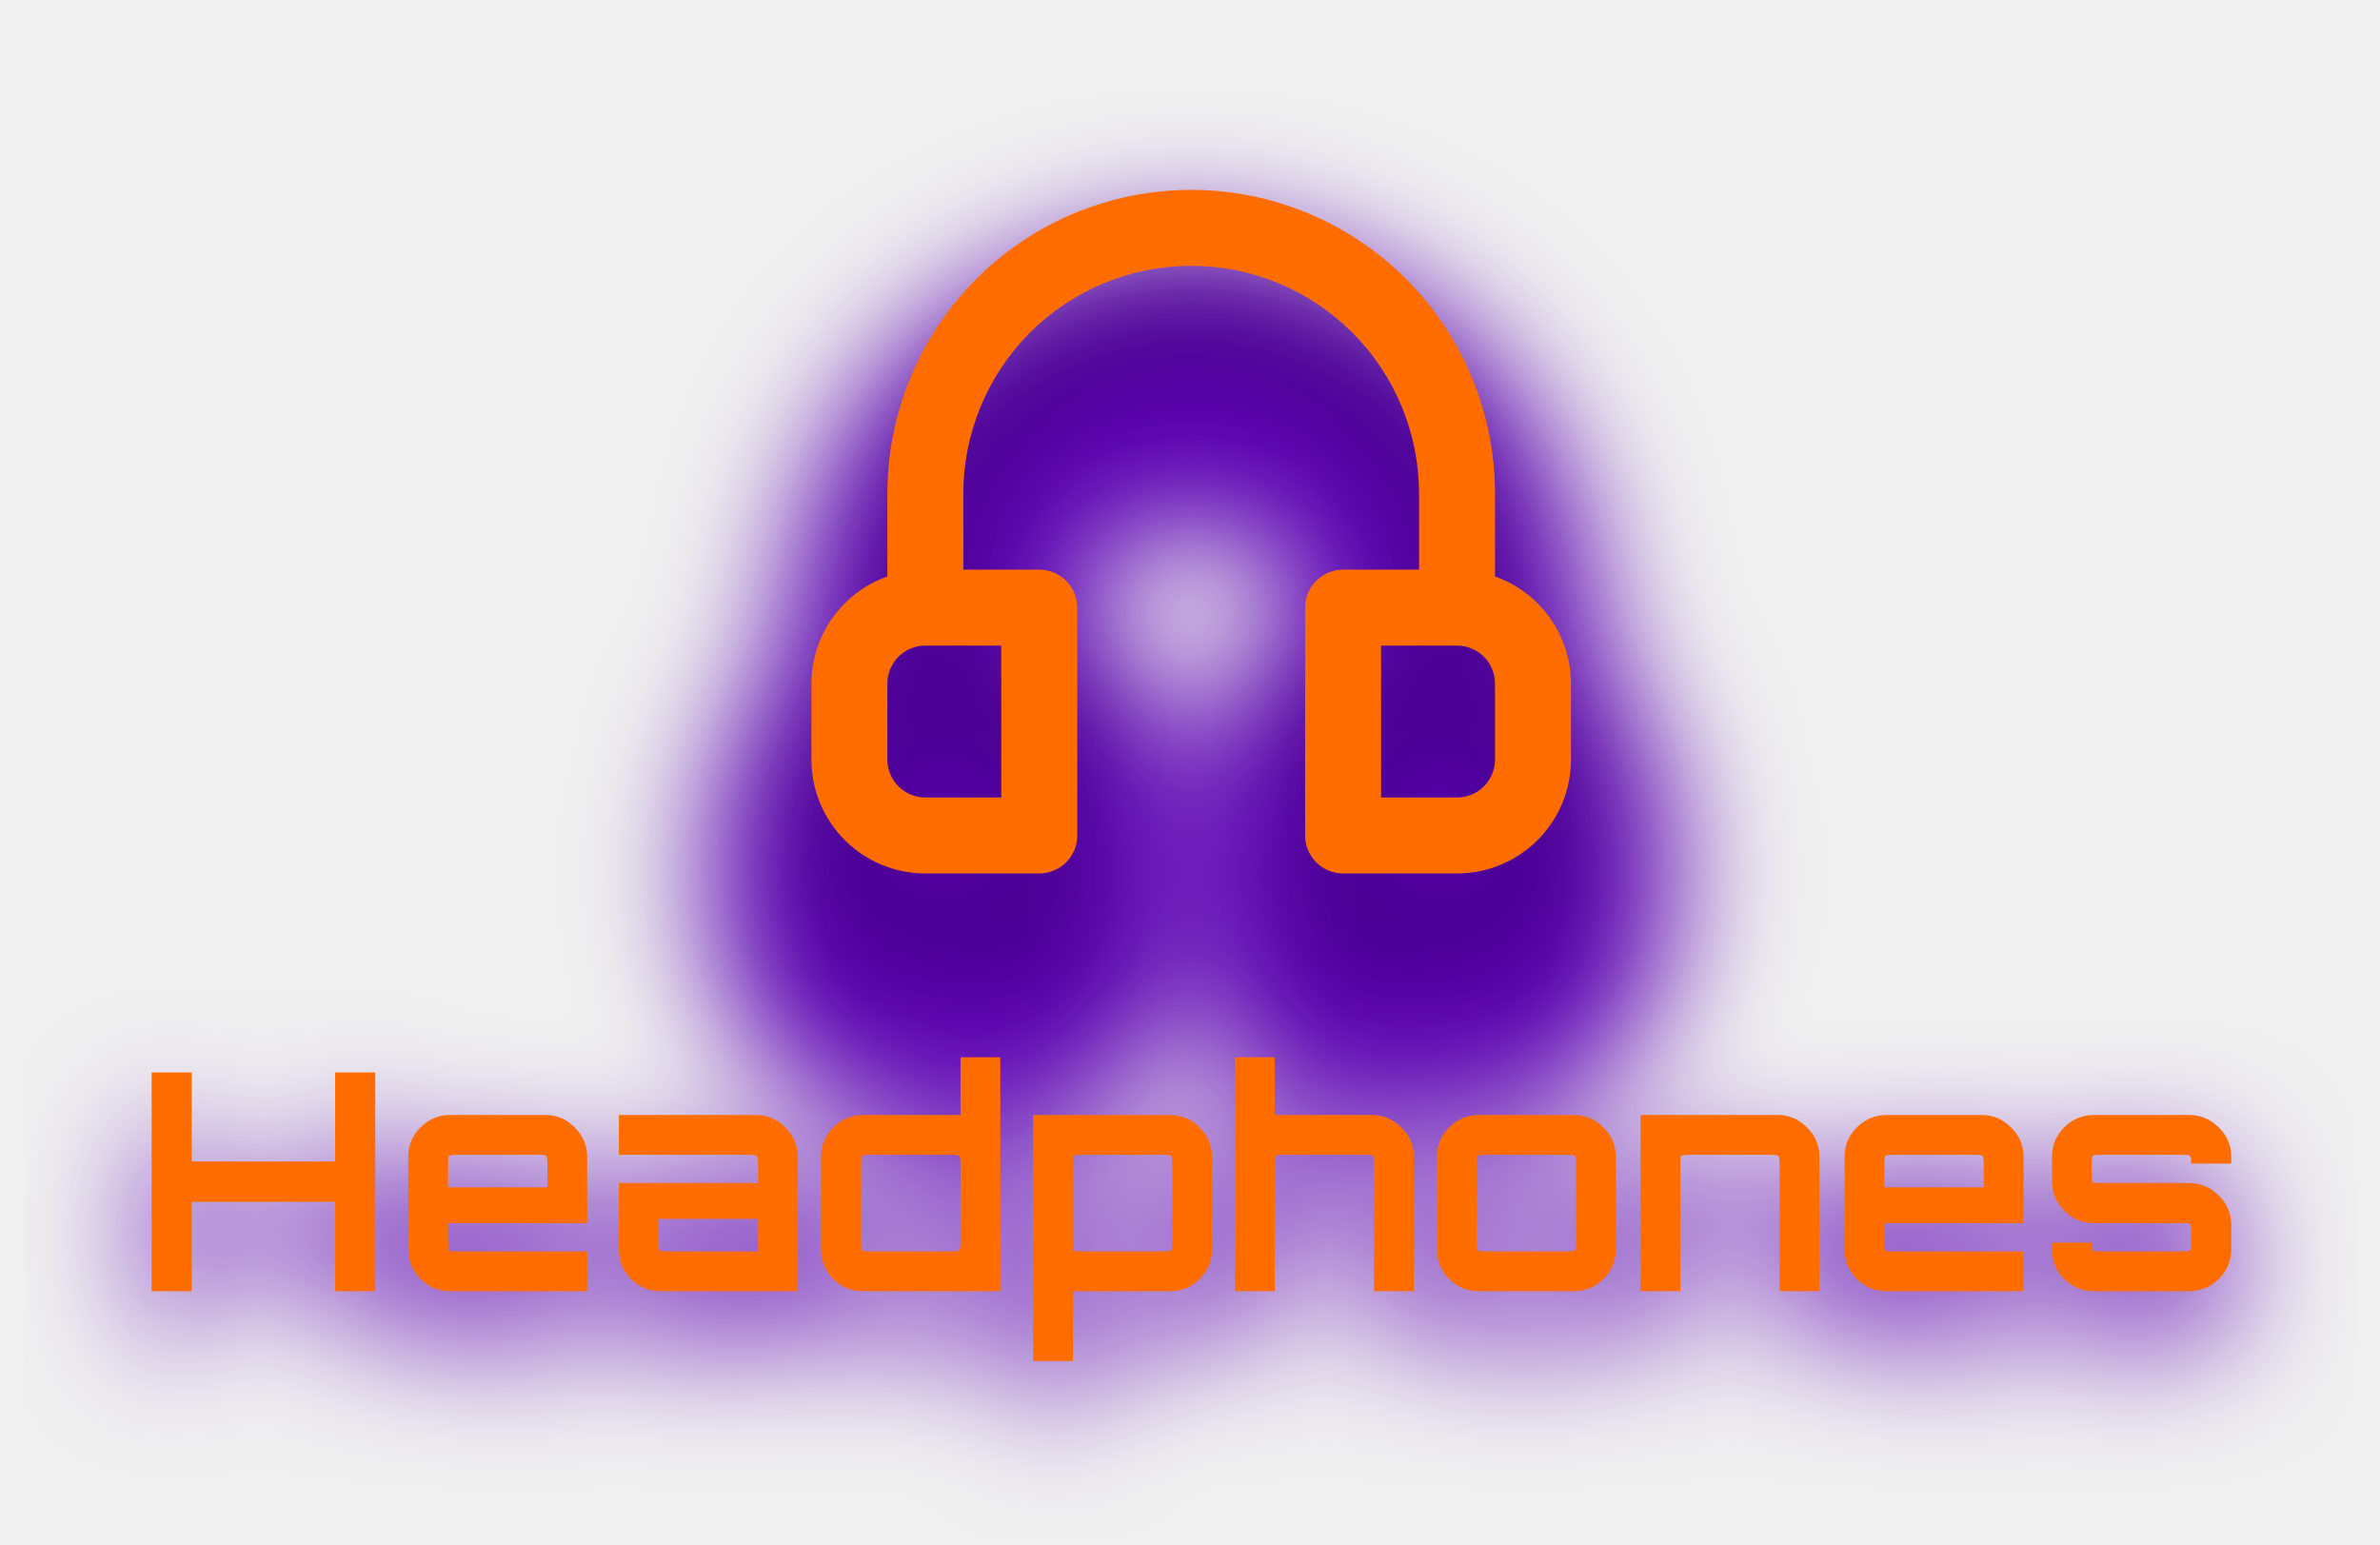
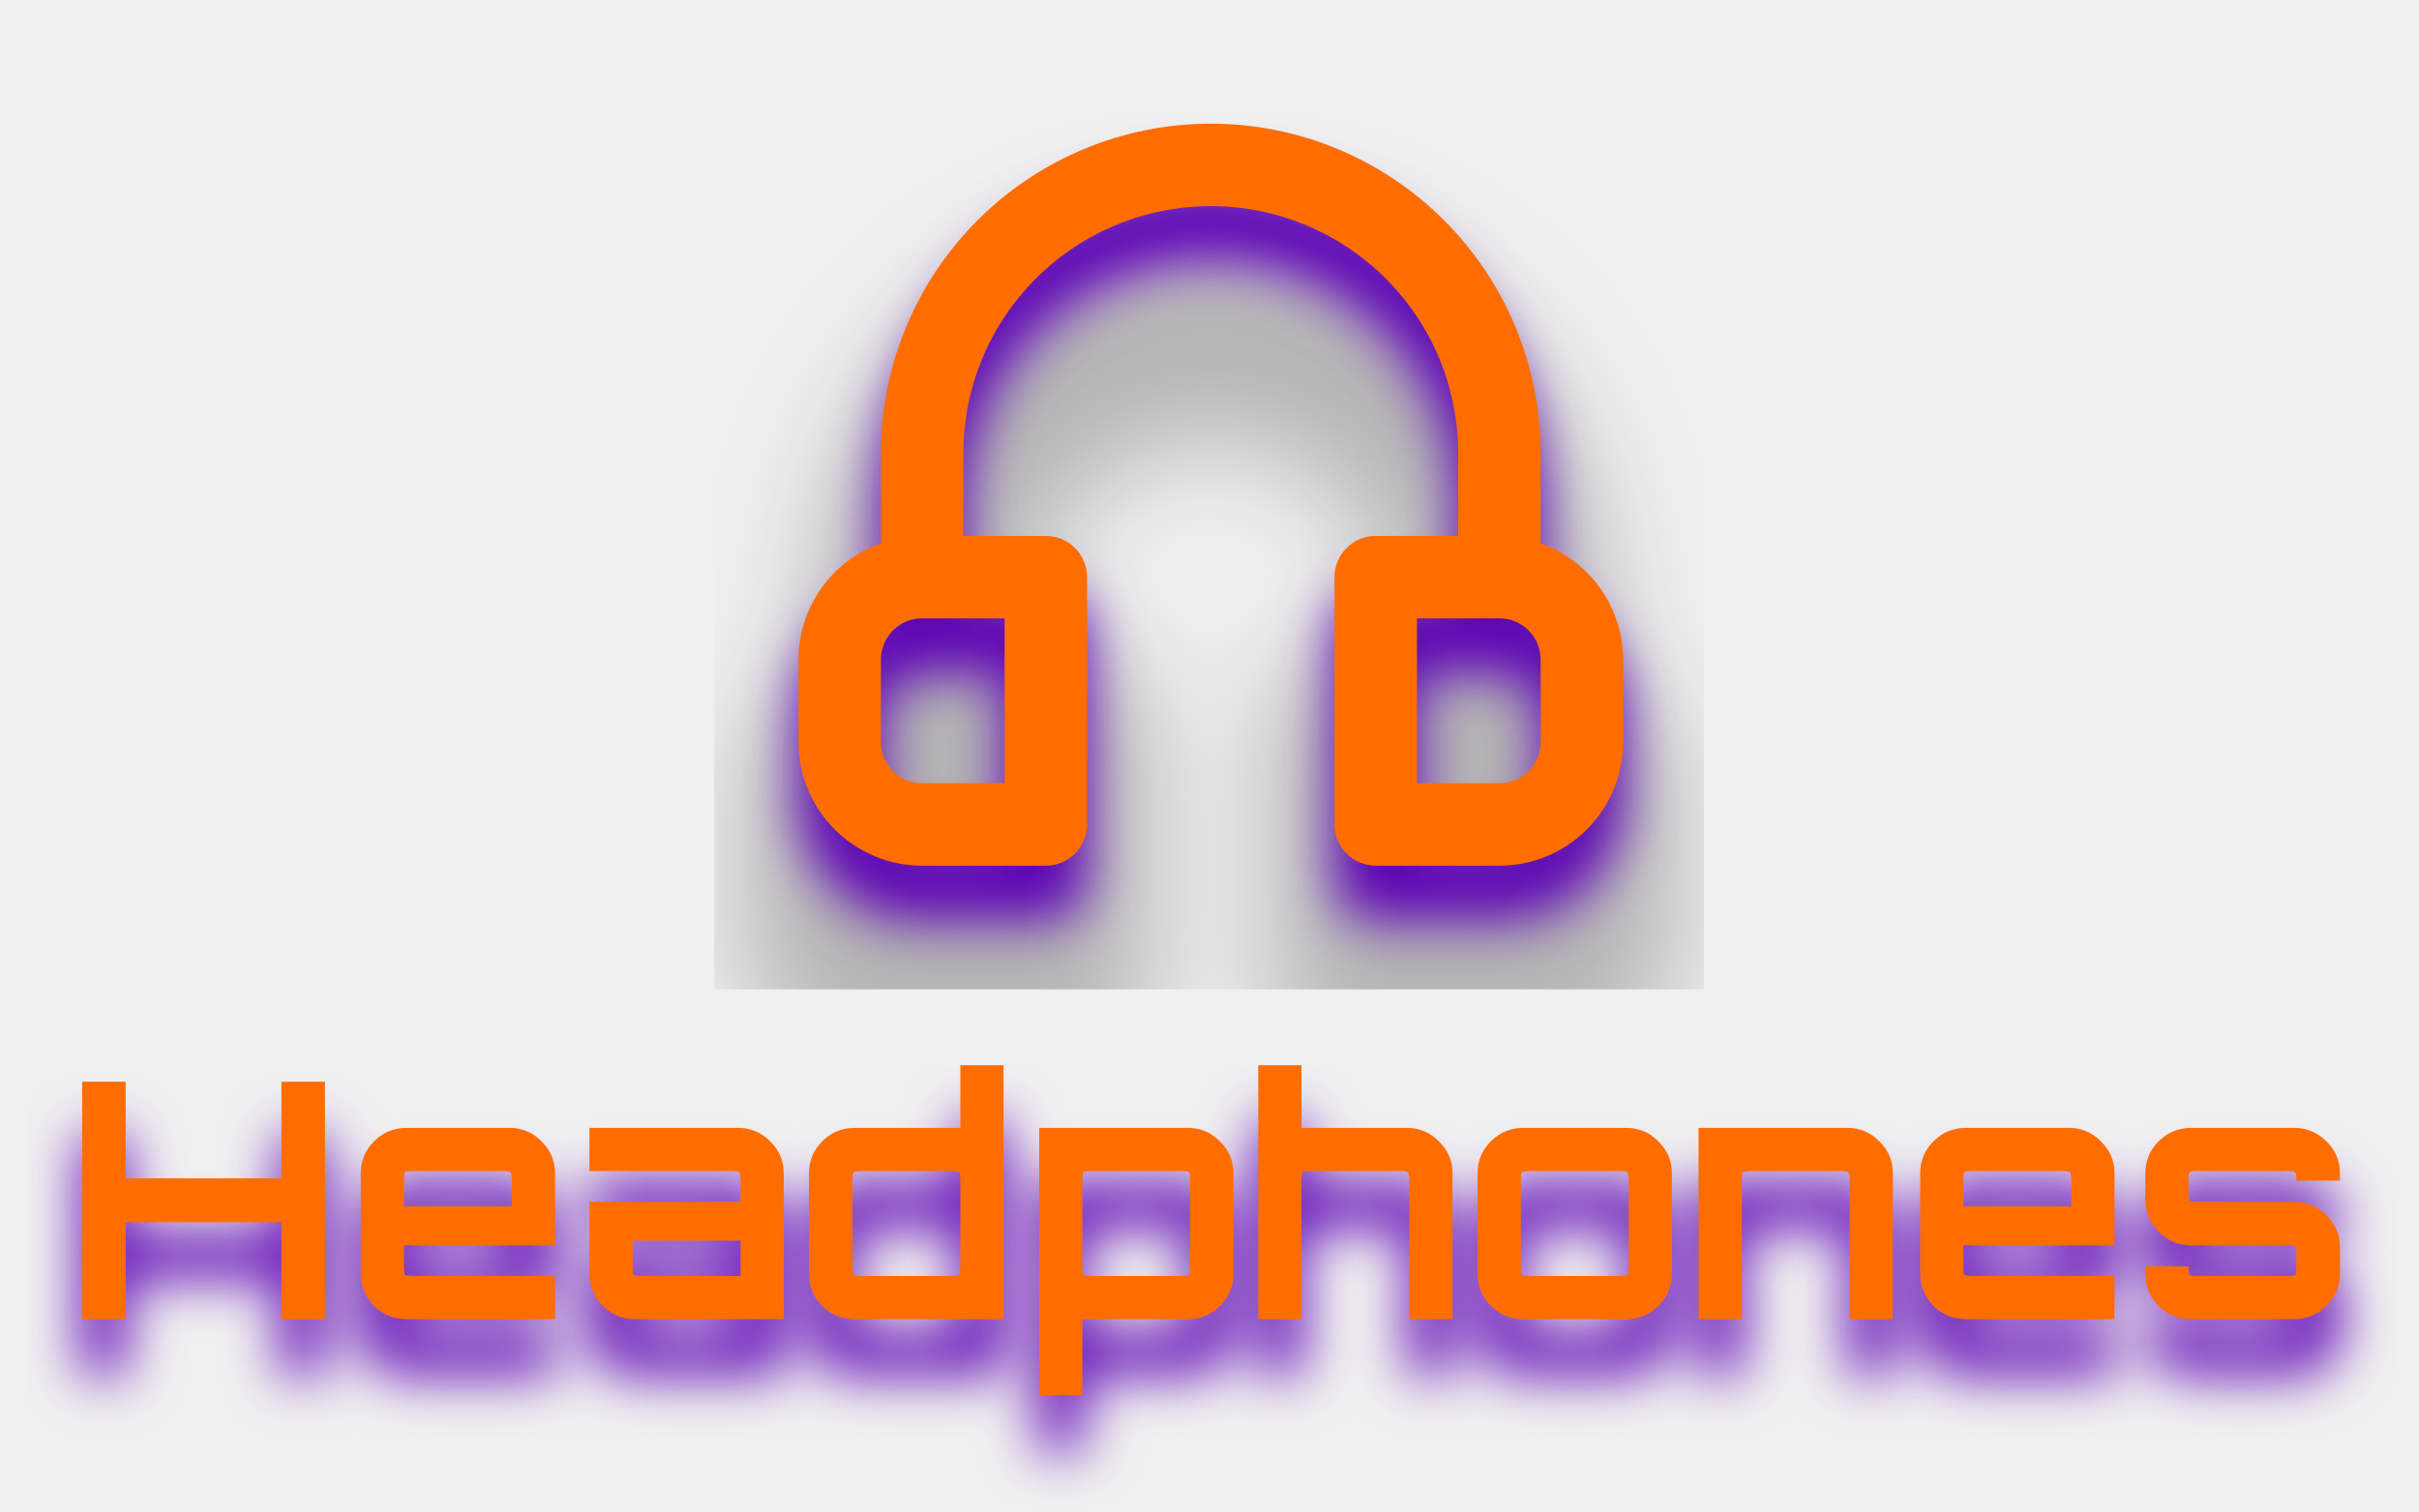
- <svg xmlns="http://www.w3.org/2000/svg" width="94" height="61" viewBox="0 0 94 61" fill="none">
+ <svg xmlns="http://www.w3.org/2000/svg" width="88" height="55" viewBox="0 0 88 55" fill="none">
  <g filter="url(#filter0_d)">
-     <path d="M5.989 51V42.36H7.573V45.876H13.237V42.36H14.821V51H13.237V47.472H7.573V51H5.989ZM17.78 51C17.324 51 16.932 50.84 16.604 50.52C16.284 50.192 16.124 49.8 16.124 49.344V45.696C16.124 45.24 16.284 44.852 16.604 44.532C16.932 44.204 17.324 44.04 17.78 44.04H21.536C21.992 44.04 22.38 44.204 22.7 44.532C23.028 44.852 23.192 45.24 23.192 45.696V48.312H17.696V49.008C17.696 49.232 17.708 49.36 17.732 49.392C17.764 49.416 17.892 49.428 18.116 49.428H23.192V51H17.78ZM17.696 46.896H21.62V46.032C21.62 45.808 21.604 45.684 21.572 45.66C21.548 45.628 21.424 45.612 21.2 45.612H18.116C17.892 45.612 17.764 45.628 17.732 45.66C17.708 45.684 17.696 45.808 17.696 46.032V46.896ZM26.1 51C25.644 51 25.252 50.84 24.924 50.52C24.604 50.192 24.444 49.8 24.444 49.344V46.728H29.94V46.032C29.94 45.808 29.924 45.684 29.892 45.66C29.868 45.628 29.744 45.612 29.52 45.612H24.444V44.04H29.856C30.312 44.04 30.7 44.204 31.02 44.532C31.348 44.852 31.512 45.24 31.512 45.696V51H26.1ZM26.436 49.428H29.94V48.144H26.016V49.008C26.016 49.232 26.028 49.36 26.052 49.392C26.084 49.416 26.212 49.428 26.436 49.428ZM34.084 51C33.628 51 33.236 50.84 32.908 50.52C32.588 50.192 32.428 49.8 32.428 49.344V45.696C32.428 45.24 32.588 44.852 32.908 44.532C33.236 44.204 33.628 44.04 34.084 44.04H37.936V41.76H39.508V51H34.084ZM34.432 49.428H37.516C37.732 49.428 37.856 49.416 37.888 49.392C37.92 49.36 37.936 49.232 37.936 49.008V46.032C37.936 45.808 37.92 45.684 37.888 45.66C37.856 45.628 37.732 45.612 37.516 45.612H34.432C34.208 45.612 34.08 45.628 34.048 45.66C34.024 45.684 34.012 45.808 34.012 46.032V49.008C34.012 49.232 34.024 49.36 34.048 49.392C34.08 49.416 34.208 49.428 34.432 49.428ZM40.804 53.76V44.04H46.216C46.672 44.04 47.06 44.204 47.38 44.532C47.708 44.852 47.872 45.24 47.872 45.696V49.344C47.872 49.8 47.708 50.192 47.38 50.52C47.06 50.84 46.672 51 46.216 51H42.376V53.76H40.804ZM42.796 49.428H45.88C46.104 49.428 46.228 49.416 46.252 49.392C46.284 49.36 46.3 49.232 46.3 49.008V46.032C46.3 45.808 46.284 45.684 46.252 45.66C46.228 45.628 46.104 45.612 45.88 45.612H42.796C42.572 45.612 42.444 45.628 42.412 45.66C42.388 45.684 42.376 45.808 42.376 46.032V49.008C42.376 49.232 42.388 49.36 42.412 49.392C42.444 49.416 42.572 49.428 42.796 49.428ZM48.773 51V41.76H50.345V44.04H54.185C54.633 44.04 55.021 44.204 55.349 44.532C55.677 44.852 55.841 45.24 55.841 45.696V51H54.269V46.032C54.269 45.808 54.253 45.684 54.221 45.66C54.197 45.628 54.073 45.612 53.849 45.612H50.765C50.541 45.612 50.413 45.628 50.381 45.66C50.357 45.684 50.345 45.808 50.345 46.032V51H48.773ZM58.409 51C57.953 51 57.561 50.84 57.233 50.52C56.913 50.192 56.753 49.8 56.753 49.344V45.696C56.753 45.24 56.913 44.852 57.233 44.532C57.561 44.204 57.953 44.04 58.409 44.04H62.165C62.621 44.04 63.009 44.204 63.329 44.532C63.657 44.852 63.821 45.24 63.821 45.696V49.344C63.821 49.8 63.657 50.192 63.329 50.52C63.009 50.84 62.621 51 62.165 51H58.409ZM58.745 49.428H61.829C62.053 49.428 62.177 49.416 62.201 49.392C62.233 49.36 62.249 49.232 62.249 49.008V46.032C62.249 45.808 62.233 45.684 62.201 45.66C62.177 45.628 62.053 45.612 61.829 45.612H58.745C58.521 45.612 58.393 45.628 58.361 45.66C58.337 45.684 58.325 45.808 58.325 46.032V49.008C58.325 49.232 58.337 49.36 58.361 49.392C58.393 49.416 58.521 49.428 58.745 49.428ZM64.793 51V44.04H70.204C70.66 44.04 71.049 44.204 71.368 44.532C71.697 44.852 71.861 45.24 71.861 45.696V51H70.288V46.032C70.288 45.808 70.272 45.684 70.24 45.66C70.216 45.628 70.093 45.612 69.868 45.612H66.784C66.561 45.612 66.433 45.628 66.4 45.66C66.376 45.684 66.365 45.808 66.365 46.032V51H64.793ZM74.51 51C74.054 51 73.662 50.84 73.334 50.52C73.014 50.192 72.854 49.8 72.854 49.344V45.696C72.854 45.24 73.014 44.852 73.334 44.532C73.662 44.204 74.054 44.04 74.51 44.04H78.266C78.722 44.04 79.11 44.204 79.43 44.532C79.758 44.852 79.922 45.24 79.922 45.696V48.312H74.426V49.008C74.426 49.232 74.438 49.36 74.462 49.392C74.494 49.416 74.622 49.428 74.846 49.428H79.922V51H74.51ZM74.426 46.896H78.35V46.032C78.35 45.808 78.334 45.684 78.302 45.66C78.278 45.628 78.154 45.612 77.93 45.612H74.846C74.622 45.612 74.494 45.628 74.462 45.66C74.438 45.684 74.426 45.808 74.426 46.032V46.896ZM82.701 51C82.245 51 81.853 50.84 81.525 50.52C81.205 50.192 81.045 49.8 81.045 49.344V49.08H82.617V49.152C82.617 49.28 82.629 49.36 82.653 49.392C82.685 49.416 82.765 49.428 82.893 49.428H86.265C86.385 49.428 86.461 49.416 86.493 49.392C86.525 49.36 86.541 49.28 86.541 49.152V48.588C86.541 48.46 86.525 48.384 86.493 48.36C86.461 48.328 86.385 48.312 86.265 48.312H82.701C82.245 48.312 81.853 48.148 81.525 47.82C81.205 47.492 81.045 47.104 81.045 46.656V45.696C81.045 45.24 81.205 44.852 81.525 44.532C81.853 44.204 82.245 44.04 82.701 44.04H86.457C86.913 44.04 87.305 44.204 87.633 44.532C87.961 44.852 88.125 45.24 88.125 45.696V45.96H86.541V45.888C86.541 45.76 86.525 45.684 86.493 45.66C86.461 45.628 86.385 45.612 86.265 45.612H82.893C82.765 45.612 82.685 45.628 82.653 45.66C82.629 45.684 82.617 45.76 82.617 45.888V46.452C82.617 46.58 82.629 46.66 82.653 46.692C82.685 46.716 82.765 46.728 82.893 46.728H86.457C86.913 46.728 87.305 46.892 87.633 47.22C87.961 47.548 88.125 47.936 88.125 48.384V49.344C88.125 49.8 87.961 50.192 87.633 50.52C87.305 50.84 86.913 51 86.457 51H82.701Z" fill="#FF6D00" />
-     <g filter="url(#filter1_d)">
-       <path d="M59.047 22.77V19.5C59.047 16.317 57.783 13.265 55.532 11.015C53.282 8.764 50.23 7.5 47.047 7.5C43.864 7.5 40.812 8.764 38.562 11.015C36.311 13.265 35.047 16.317 35.047 19.5V22.77C34.172 23.079 33.413 23.652 32.876 24.409C32.339 25.167 32.05 26.072 32.047 27V30C32.047 31.194 32.521 32.338 33.365 33.182C34.209 34.026 35.353 34.5 36.547 34.5H41.047C41.445 34.5 41.826 34.342 42.108 34.061C42.389 33.779 42.547 33.398 42.547 33V24C42.547 23.602 42.389 23.221 42.108 22.939C41.826 22.658 41.445 22.5 41.047 22.5H38.047V19.5C38.047 17.113 38.995 14.824 40.683 13.136C42.371 11.448 44.66 10.5 47.047 10.5C49.434 10.5 51.723 11.448 53.411 13.136C55.099 14.824 56.047 17.113 56.047 19.5V22.5H53.047C52.649 22.5 52.267 22.658 51.986 22.939C51.705 23.221 51.547 23.602 51.547 24V33C51.547 33.398 51.705 33.779 51.986 34.061C52.267 34.342 52.649 34.5 53.047 34.5H57.547C58.74 34.5 59.885 34.026 60.729 33.182C61.573 32.338 62.047 31.194 62.047 30V27C62.044 26.072 61.755 25.167 61.218 24.409C60.68 23.652 59.922 23.079 59.047 22.77ZM39.547 25.5V31.5H36.547C36.149 31.5 35.767 31.342 35.486 31.061C35.205 30.779 35.047 30.398 35.047 30V27C35.047 26.602 35.205 26.221 35.486 25.939C35.767 25.658 36.149 25.5 36.547 25.5H39.547ZM59.047 30C59.047 30.398 58.889 30.779 58.608 31.061C58.326 31.342 57.945 31.5 57.547 31.5H54.547V25.5H57.547C57.945 25.5 58.326 25.658 58.608 25.939C58.889 26.221 59.047 26.602 59.047 27V30Z" fill="#FF6D00" />
+     <path d="M2.989 48V39.36H4.573V42.876H10.237V39.36H11.821V48H10.237V44.472H4.573V48H2.989ZM14.78 48C14.324 48 13.932 47.84 13.604 47.52C13.284 47.192 13.124 46.8 13.124 46.344V42.696C13.124 42.24 13.284 41.852 13.604 41.532C13.932 41.204 14.324 41.04 14.78 41.04H18.536C18.992 41.04 19.38 41.204 19.7 41.532C20.028 41.852 20.192 42.24 20.192 42.696V45.312H14.696V46.008C14.696 46.232 14.708 46.36 14.732 46.392C14.764 46.416 14.892 46.428 15.116 46.428H20.192V48H14.78ZM14.696 43.896H18.62V43.032C18.62 42.808 18.604 42.684 18.572 42.66C18.548 42.628 18.424 42.612 18.2 42.612H15.116C14.892 42.612 14.764 42.628 14.732 42.66C14.708 42.684 14.696 42.808 14.696 43.032V43.896ZM23.1 48C22.644 48 22.252 47.84 21.924 47.52C21.604 47.192 21.444 46.8 21.444 46.344V43.728H26.94V43.032C26.94 42.808 26.924 42.684 26.892 42.66C26.868 42.628 26.744 42.612 26.52 42.612H21.444V41.04H26.856C27.312 41.04 27.7 41.204 28.02 41.532C28.348 41.852 28.512 42.24 28.512 42.696V48H23.1ZM23.436 46.428H26.94V45.144H23.016V46.008C23.016 46.232 23.028 46.36 23.052 46.392C23.084 46.416 23.212 46.428 23.436 46.428ZM31.084 48C30.628 48 30.236 47.84 29.908 47.52C29.588 47.192 29.428 46.8 29.428 46.344V42.696C29.428 42.24 29.588 41.852 29.908 41.532C30.236 41.204 30.628 41.04 31.084 41.04H34.936V38.76H36.508V48H31.084ZM31.432 46.428H34.516C34.732 46.428 34.856 46.416 34.888 46.392C34.92 46.36 34.936 46.232 34.936 46.008V43.032C34.936 42.808 34.92 42.684 34.888 42.66C34.856 42.628 34.732 42.612 34.516 42.612H31.432C31.208 42.612 31.08 42.628 31.048 42.66C31.024 42.684 31.012 42.808 31.012 43.032V46.008C31.012 46.232 31.024 46.36 31.048 46.392C31.08 46.416 31.208 46.428 31.432 46.428ZM37.804 50.76V41.04H43.216C43.672 41.04 44.06 41.204 44.38 41.532C44.708 41.852 44.872 42.24 44.872 42.696V46.344C44.872 46.8 44.708 47.192 44.38 47.52C44.06 47.84 43.672 48 43.216 48H39.376V50.76H37.804ZM39.796 46.428H42.88C43.104 46.428 43.228 46.416 43.252 46.392C43.284 46.36 43.3 46.232 43.3 46.008V43.032C43.3 42.808 43.284 42.684 43.252 42.66C43.228 42.628 43.104 42.612 42.88 42.612H39.796C39.572 42.612 39.444 42.628 39.412 42.66C39.388 42.684 39.376 42.808 39.376 43.032V46.008C39.376 46.232 39.388 46.36 39.412 46.392C39.444 46.416 39.572 46.428 39.796 46.428ZM45.773 48V38.76H47.345V41.04H51.185C51.633 41.04 52.021 41.204 52.349 41.532C52.677 41.852 52.841 42.24 52.841 42.696V48H51.269V43.032C51.269 42.808 51.253 42.684 51.221 42.66C51.197 42.628 51.073 42.612 50.849 42.612H47.765C47.541 42.612 47.413 42.628 47.381 42.66C47.357 42.684 47.345 42.808 47.345 43.032V48H45.773ZM55.409 48C54.953 48 54.561 47.84 54.233 47.52C53.913 47.192 53.753 46.8 53.753 46.344V42.696C53.753 42.24 53.913 41.852 54.233 41.532C54.561 41.204 54.953 41.04 55.409 41.04H59.165C59.621 41.04 60.009 41.204 60.329 41.532C60.657 41.852 60.821 42.24 60.821 42.696V46.344C60.821 46.8 60.657 47.192 60.329 47.52C60.009 47.84 59.621 48 59.165 48H55.409ZM55.745 46.428H58.829C59.053 46.428 59.177 46.416 59.201 46.392C59.233 46.36 59.249 46.232 59.249 46.008V43.032C59.249 42.808 59.233 42.684 59.201 42.66C59.177 42.628 59.053 42.612 58.829 42.612H55.745C55.521 42.612 55.393 42.628 55.361 42.66C55.337 42.684 55.325 42.808 55.325 43.032V46.008C55.325 46.232 55.337 46.36 55.361 46.392C55.393 46.416 55.521 46.428 55.745 46.428ZM61.792 48V41.04H67.204C67.66 41.04 68.049 41.204 68.368 41.532C68.697 41.852 68.861 42.24 68.861 42.696V48H67.288V43.032C67.288 42.808 67.272 42.684 67.24 42.66C67.216 42.628 67.093 42.612 66.868 42.612H63.785C63.56 42.612 63.432 42.628 63.401 42.66C63.377 42.684 63.364 42.808 63.364 43.032V48H61.792ZM71.51 48C71.054 48 70.662 47.84 70.334 47.52C70.014 47.192 69.854 46.8 69.854 46.344V42.696C69.854 42.24 70.014 41.852 70.334 41.532C70.662 41.204 71.054 41.04 71.51 41.04H75.266C75.722 41.04 76.11 41.204 76.43 41.532C76.758 41.852 76.922 42.24 76.922 42.696V45.312H71.426V46.008C71.426 46.232 71.438 46.36 71.462 46.392C71.494 46.416 71.622 46.428 71.846 46.428H76.922V48H71.51ZM71.426 43.896H75.35V43.032C75.35 42.808 75.334 42.684 75.302 42.66C75.278 42.628 75.154 42.612 74.93 42.612H71.846C71.622 42.612 71.494 42.628 71.462 42.66C71.438 42.684 71.426 42.808 71.426 43.032V43.896ZM79.701 48C79.245 48 78.853 47.84 78.525 47.52C78.205 47.192 78.045 46.8 78.045 46.344V46.08H79.617V46.152C79.617 46.28 79.629 46.36 79.653 46.392C79.685 46.416 79.765 46.428 79.893 46.428H83.265C83.385 46.428 83.461 46.416 83.493 46.392C83.525 46.36 83.541 46.28 83.541 46.152V45.588C83.541 45.46 83.525 45.384 83.493 45.36C83.461 45.328 83.385 45.312 83.265 45.312H79.701C79.245 45.312 78.853 45.148 78.525 44.82C78.205 44.492 78.045 44.104 78.045 43.656V42.696C78.045 42.24 78.205 41.852 78.525 41.532C78.853 41.204 79.245 41.04 79.701 41.04H83.457C83.913 41.04 84.305 41.204 84.633 41.532C84.961 41.852 85.125 42.24 85.125 42.696V42.96H83.541V42.888C83.541 42.76 83.525 42.684 83.493 42.66C83.461 42.628 83.385 42.612 83.265 42.612H79.893C79.765 42.612 79.685 42.628 79.653 42.66C79.629 42.684 79.617 42.76 79.617 42.888V43.452C79.617 43.58 79.629 43.66 79.653 43.692C79.685 43.716 79.765 43.728 79.893 43.728H83.457C83.913 43.728 84.305 43.892 84.633 44.22C84.961 44.548 85.125 44.936 85.125 45.384V46.344C85.125 46.8 84.961 47.192 84.633 47.52C84.305 47.84 83.913 48 83.457 48H79.701Z" fill="#FF6D00" />
+   </g>
+   <g clip-path="url(#clip0)" filter="url(#filter1_d)">
+     <g filter="url(#filter2_d)">
+       <path d="M56.047 19.77V16.5C56.047 13.317 54.783 10.265 52.532 8.015C50.282 5.764 47.23 4.5 44.047 4.5C40.864 4.5 37.812 5.764 35.562 8.015C33.311 10.265 32.047 13.317 32.047 16.5V19.77C31.172 20.079 30.413 20.652 29.876 21.409C29.339 22.167 29.049 23.072 29.047 24V27C29.047 28.194 29.521 29.338 30.365 30.182C31.209 31.026 32.353 31.5 33.547 31.5H38.047C38.445 31.5 38.826 31.342 39.108 31.061C39.389 30.779 39.547 30.398 39.547 30V21C39.547 20.602 39.389 20.221 39.108 19.939C38.826 19.658 38.445 19.5 38.047 19.5H35.047V16.5C35.047 14.113 35.995 11.824 37.683 10.136C39.371 8.448 41.66 7.5 44.047 7.5C46.434 7.5 48.723 8.448 50.411 10.136C52.099 11.824 53.047 14.113 53.047 16.5V19.5H50.047C49.649 19.5 49.267 19.658 48.986 19.939C48.705 20.221 48.547 20.602 48.547 21V30C48.547 30.398 48.705 30.779 48.986 31.061C49.267 31.342 49.649 31.5 50.047 31.5H54.547C55.74 31.5 56.885 31.026 57.729 30.182C58.573 29.338 59.047 28.194 59.047 27V24C59.044 23.072 58.755 22.167 58.218 21.409C57.68 20.652 56.922 20.079 56.047 19.77ZM36.547 22.5V28.5H33.547C33.149 28.5 32.767 28.342 32.486 28.061C32.205 27.779 32.047 27.398 32.047 27V24C32.047 23.602 32.205 23.221 32.486 22.939C32.767 22.658 33.149 22.5 33.547 22.5H36.547ZM56.047 27C56.047 27.398 55.889 27.779 55.608 28.061C55.326 28.342 54.945 28.5 54.547 28.5H51.547V22.5H54.547C54.945 22.5 55.326 22.658 55.608 22.939C55.889 23.221 56.047 23.602 56.047 24V27Z" fill="#FF6D00" />
    </g>
  </g>
  <defs>
-     <filter id="filter0_d" x="0.988" y="0" width="92.136" height="60.76" filterUnits="userSpaceOnUse" color-interpolation-filters="sRGB">
+     <filter id="filter0_d" x="0.988" y="38.76" width="86.136" height="16" filterUnits="userSpaceOnUse" color-interpolation-filters="sRGB">
      <feFlood flood-opacity="0" result="BackgroundImageFix" />
      <feColorMatrix in="SourceAlpha" type="matrix" values="0 0 0 0 0 0 0 0 0 0 0 0 0 0 0 0 0 0 127 0" />
      <feOffset dy="2" />
-       <feGaussianBlur stdDeviation="2.5" />
+       <feGaussianBlur stdDeviation="1" />
      <feColorMatrix type="matrix" values="0 0 0 0 0.357 0 0 0 0 0 0 0 0 0 0.704 0 0 0 1 0" />
      <feBlend mode="normal" in2="BackgroundImageFix" result="effect1_dropShadow" />
      <feBlend mode="normal" in="SourceGraphic" in2="effect1_dropShadow" result="shape" />
    </filter>
-     <filter id="filter1_d" x="24.987" y="3" width="44" height="44" filterUnits="userSpaceOnUse" color-interpolation-filters="sRGB">
+     <filter id="filter1_d" x="21.987" y="0" width="44" height="44" filterUnits="userSpaceOnUse" color-interpolation-filters="sRGB">
      <feFlood flood-opacity="0" result="BackgroundImageFix" />
      <feColorMatrix in="SourceAlpha" type="matrix" values="0 0 0 0 0 0 0 0 0 0 0 0 0 0 0 0 0 0 127 0" />
      <feOffset dy="4" />
      <feGaussianBlur stdDeviation="2" />
      <feColorMatrix type="matrix" values="0 0 0 0 0 0 0 0 0 0 0 0 0 0 0 0 0 0 0.25 0" />
      <feBlend mode="normal" in2="BackgroundImageFix" result="effect1_dropShadow" />
      <feBlend mode="normal" in="SourceGraphic" in2="effect1_dropShadow" result="shape" />
    </filter>
+     <filter id="filter2_d" x="27.047" y="4.5" width="34" height="31" filterUnits="userSpaceOnUse" color-interpolation-filters="sRGB">
+       <feFlood flood-opacity="0" result="BackgroundImageFix" />
+       <feColorMatrix in="SourceAlpha" type="matrix" values="0 0 0 0 0 0 0 0 0 0 0 0 0 0 0 0 0 0 127 0" />
+       <feOffset dy="2" />
+       <feGaussianBlur stdDeviation="1" />
+       <feColorMatrix type="matrix" values="0 0 0 0 0.357 0 0 0 0 0 0 0 0 0 0.704 0 0 0 1 0" />
+       <feBlend mode="normal" in2="BackgroundImageFix" result="effect1_dropShadow" />
+       <feBlend mode="normal" in="SourceGraphic" in2="effect1_dropShadow" result="shape" />
+     </filter>
+     <clipPath id="clip0">
+       <rect width="36" height="36" fill="white" transform="translate(25.9873)" />
+     </clipPath>
  </defs>
</svg>
